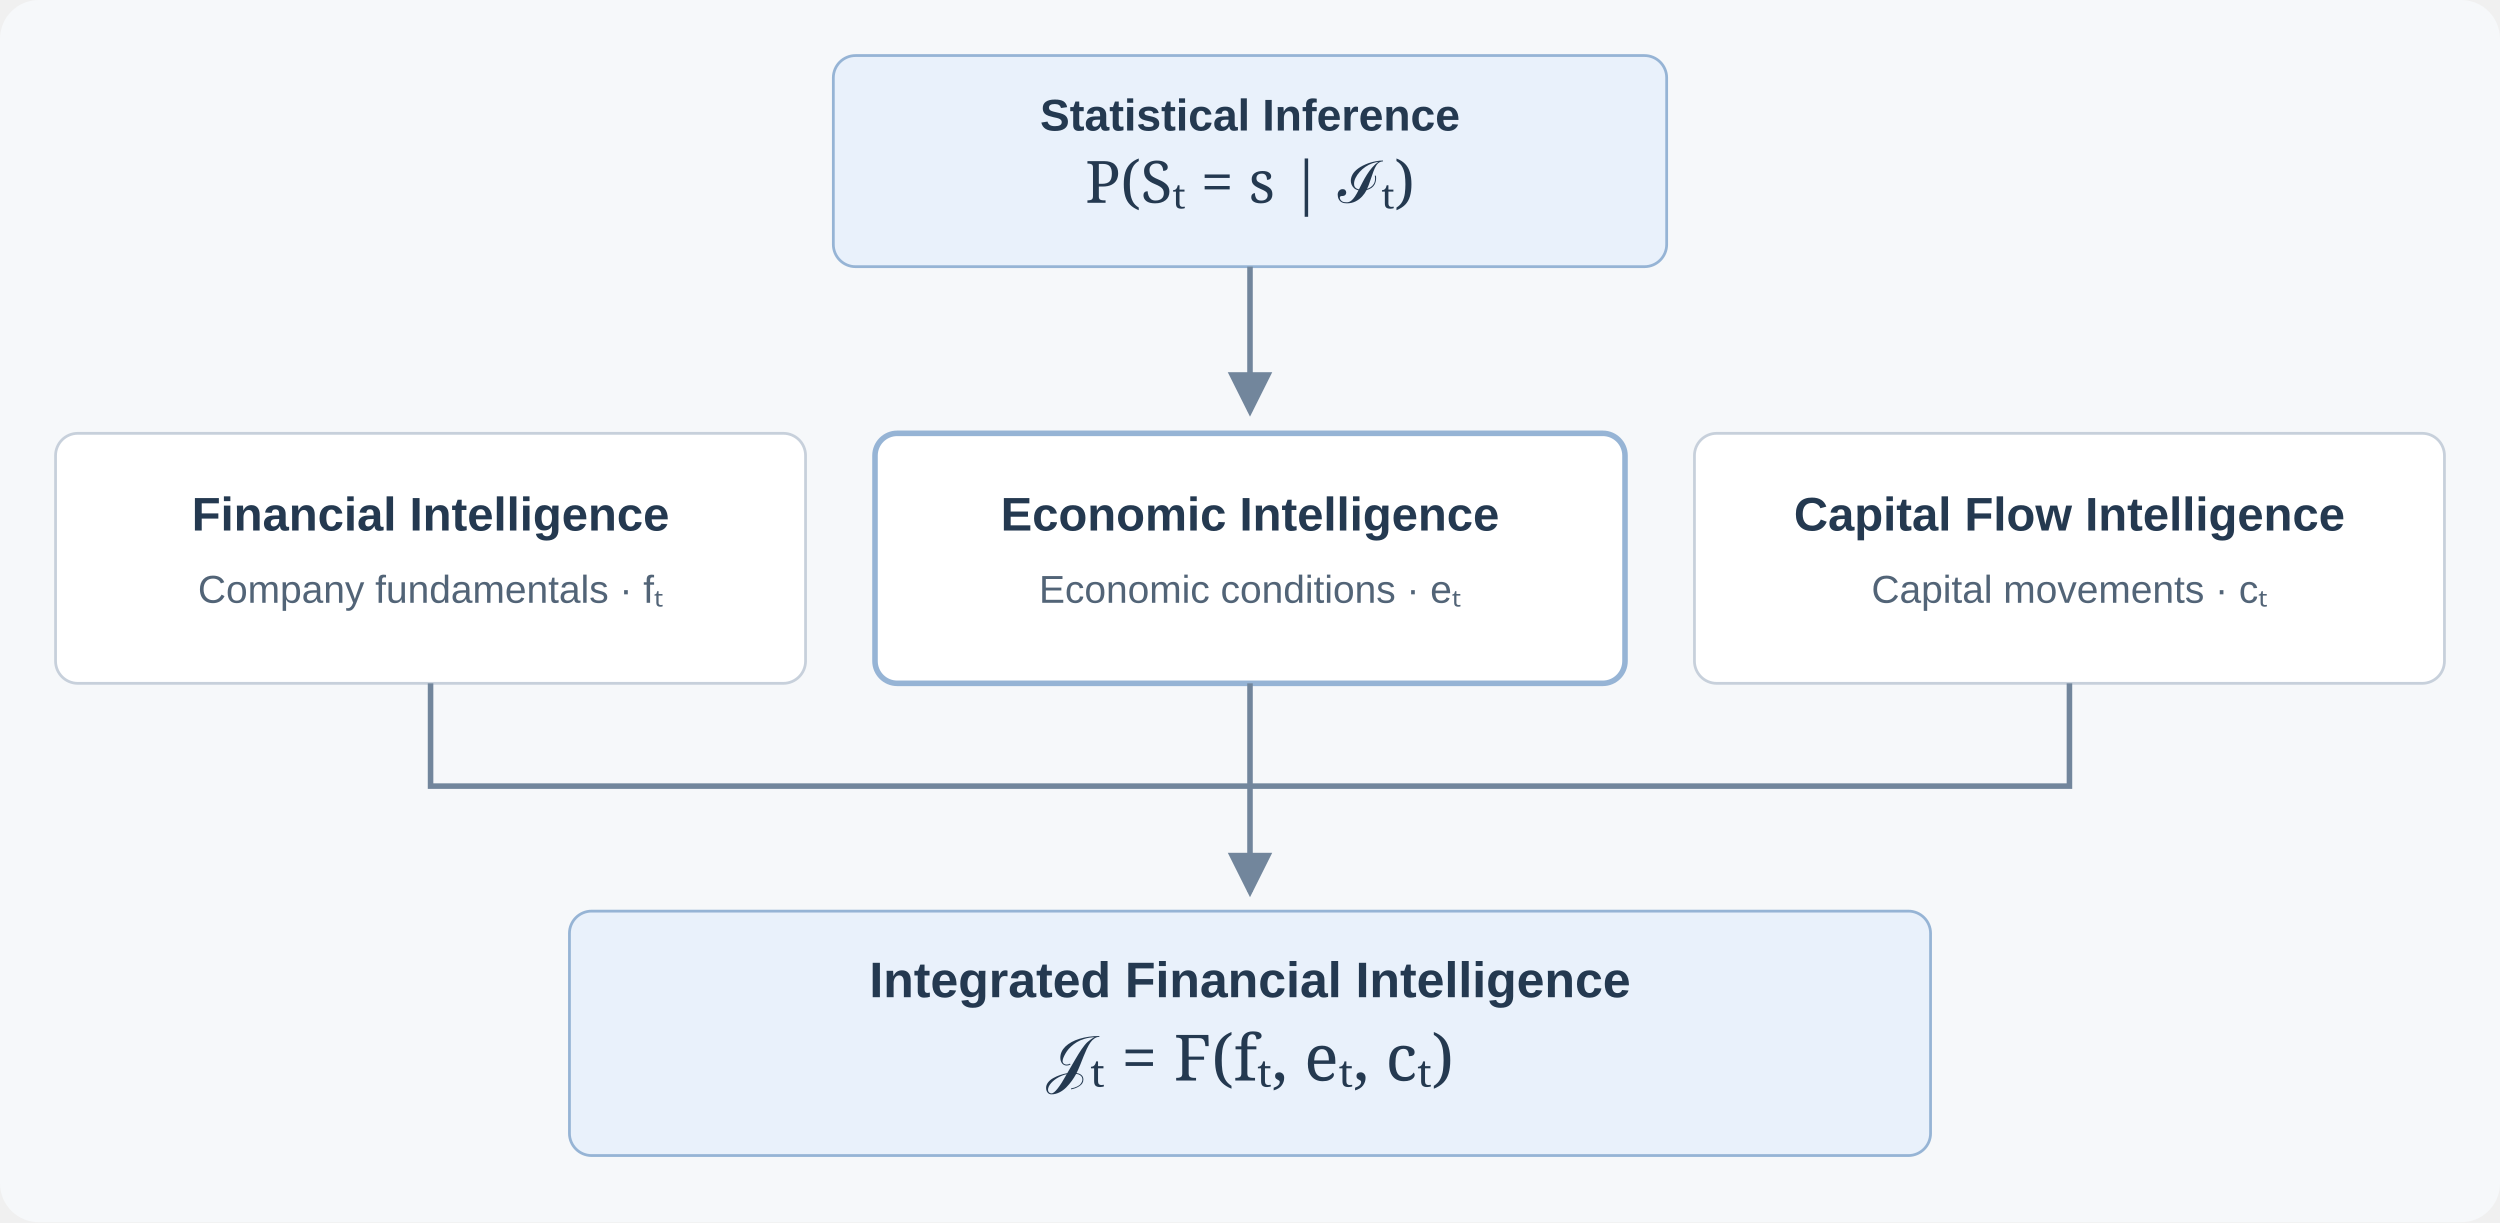
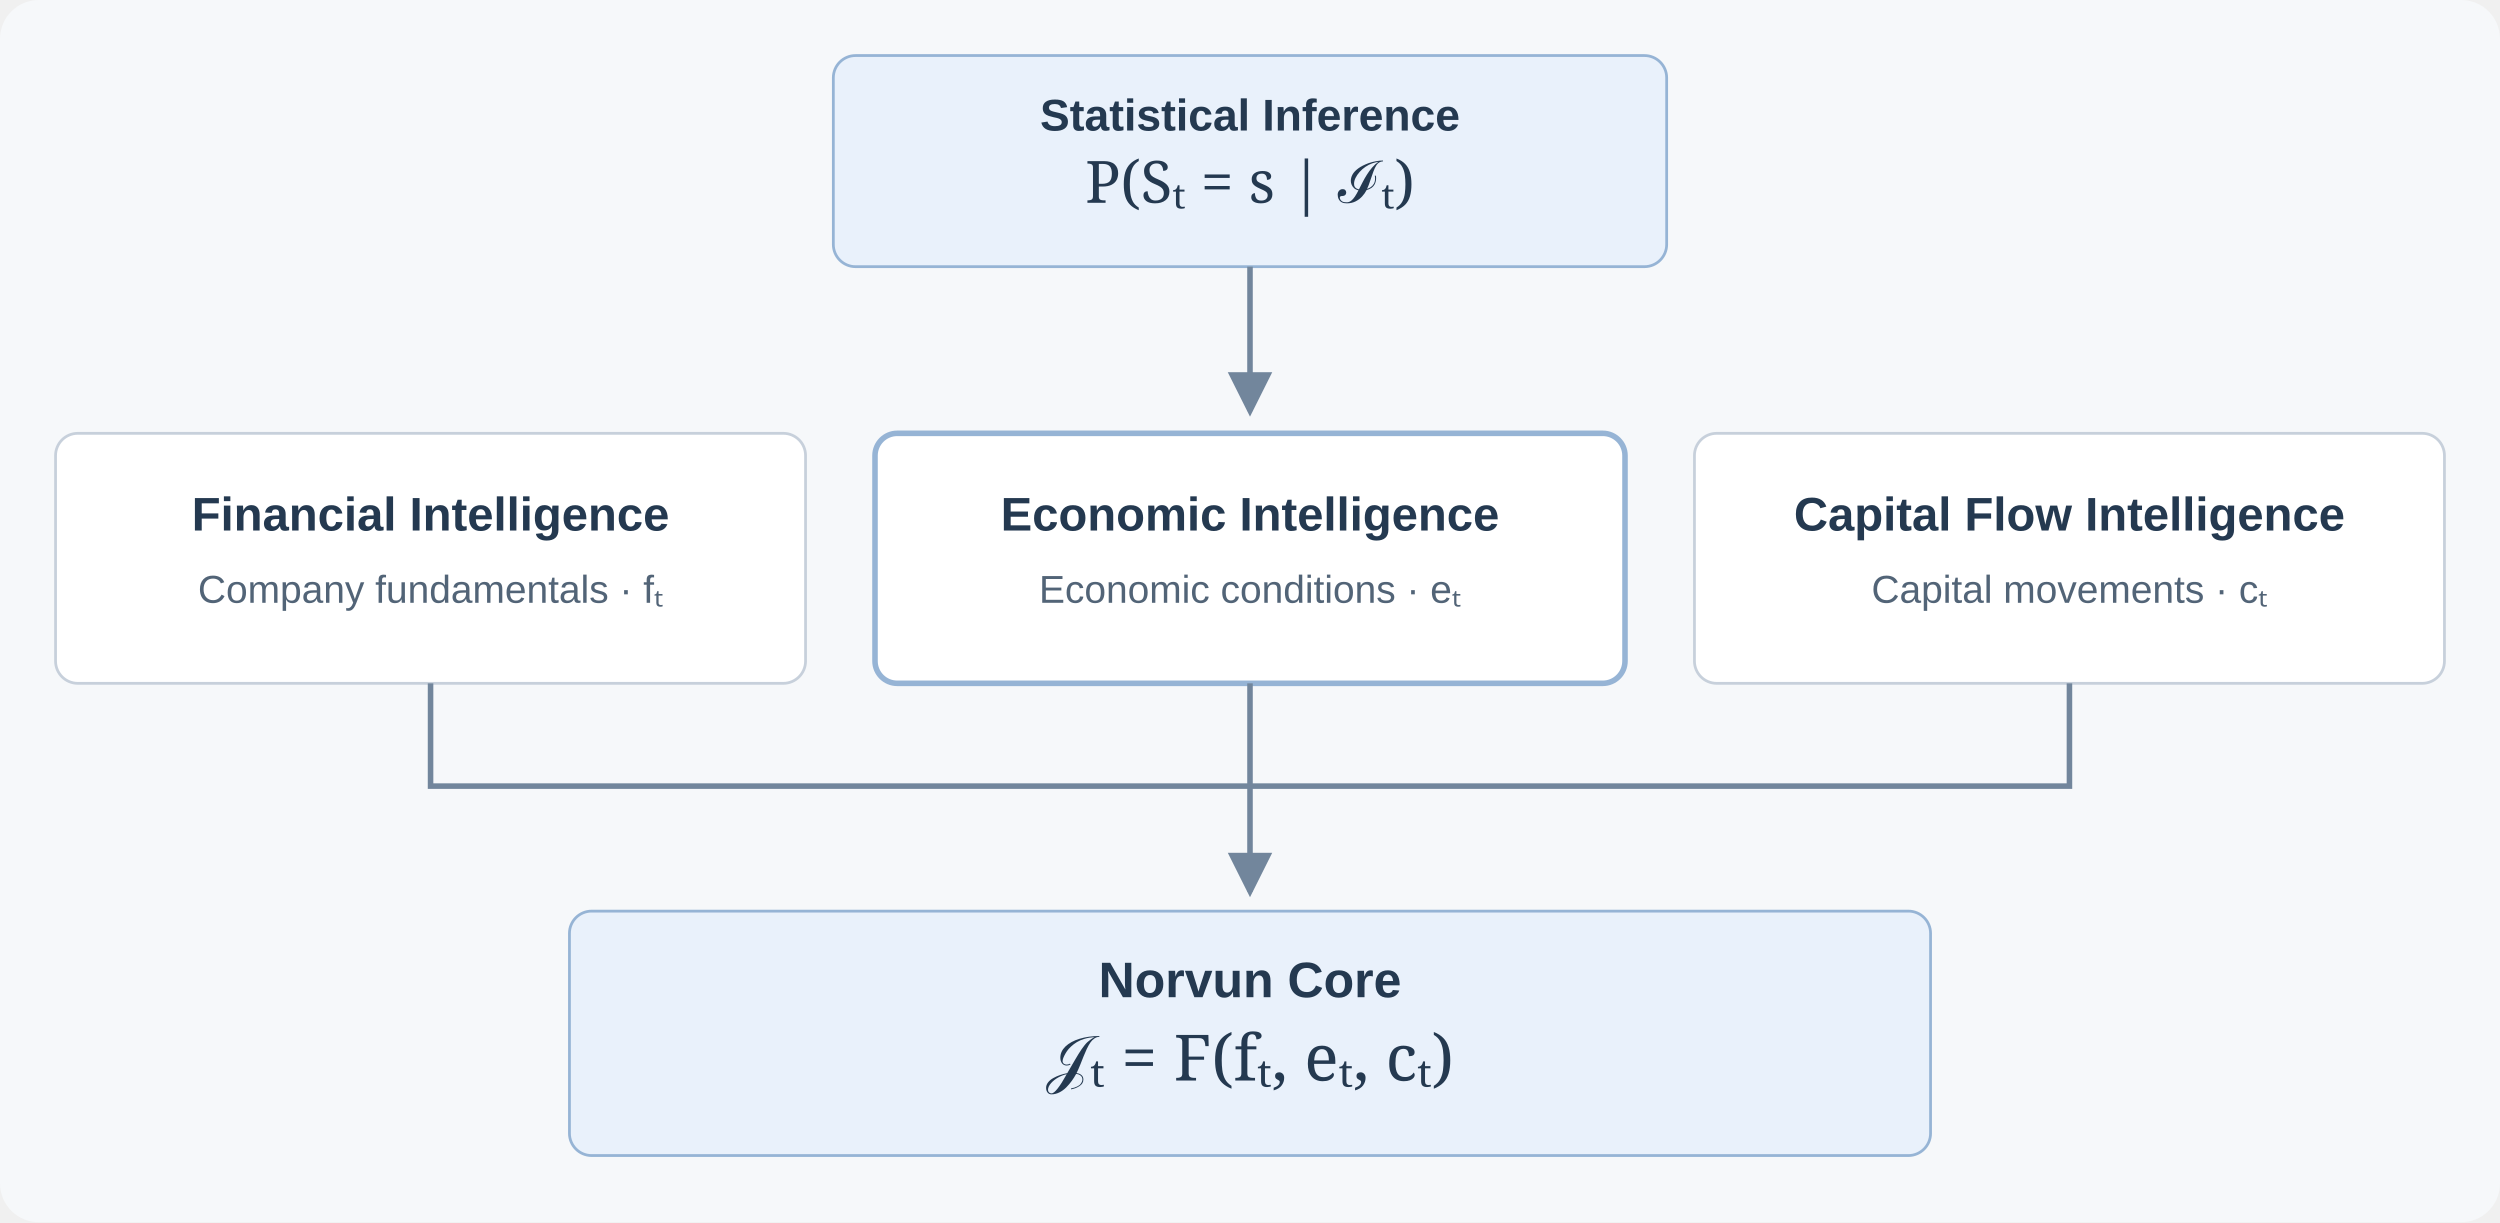
<svg xmlns="http://www.w3.org/2000/svg" width="900" height="440" viewBox="0 0 900 440" role="img" aria-labelledby="title desc">
  <defs>
    <marker id="arrow" markerWidth="8" markerHeight="8" refX="7" refY="4" orient="auto">
      <path d="M0 0L8 4L0 8Z" fill="#72869c" />
    </marker>
  </defs>
  <rect width="900" height="440" rx="14" fill="#f6f8fa" />
  <g font-family="Arial,Helvetica,sans-serif" text-anchor="middle">
    <rect x="300" y="20" width="300" height="76" rx="8" fill="#e9f1fb" stroke="#96b4d5" />
    <text x="450" y="47" font-size="16" font-weight="bold" fill="#243950">Statistical Inference</text>
    <text x="450" y="73" font-size="21" font-family="Georgia,serif" fill="#243950">P(Sₜ = s | ℐₜ)</text>
    <path d="M450 96V148" stroke="#72869c" stroke-width="2" fill="none" marker-end="url(#arrow)" />
    <g fill="#fff" stroke="#c7d0db">
      <rect x="20" y="156" width="270" height="90" rx="8" />
      <rect x="315" y="156" width="270" height="90" rx="8" />
      <rect x="610" y="156" width="270" height="90" rx="8" />
    </g>
    <rect x="315" y="156" width="270" height="90" rx="8" fill="none" stroke="#96b4d5" stroke-width="2" />
    <g font-size="17" font-weight="bold" fill="#243950">
      <text x="155" y="191">Financial Intelligence</text>
      <text x="450" y="191">Economic Intelligence</text>
      <text x="745" y="191">Capital Flow Intelligence</text>
    </g>
    <g font-size="14" fill="#526477">
      <text x="155" y="217">Company fundamentals · fₜ</text>
      <text x="450" y="217">Economic conditions · eₜ</text>
      <text x="745" y="217">Capital movements · cₜ</text>
    </g>
    <g fill="none" stroke="#72869c" stroke-width="2">
      <path d="M155 246V283H450" />
      <path d="M745 246V283H450" />
      <path d="M450 246V321" marker-end="url(#arrow)" />
    </g>
    <rect x="205" y="328" width="490" height="88" rx="8" fill="#e9f1fb" stroke="#96b4d5" />
-     <text x="450" y="359" font-size="18" font-weight="bold" fill="#243950">Integrated Financial Intelligence</text>
+     <text x="450" y="359" font-size="18" font-weight="bold" fill="#243950">Norvun Core</text>
    <text x="450" y="389" font-family="Georgia,serif" font-size="23" fill="#243950">𝒥ₜ = F(fₜ, eₜ, cₜ)</text>
  </g>
</svg>
